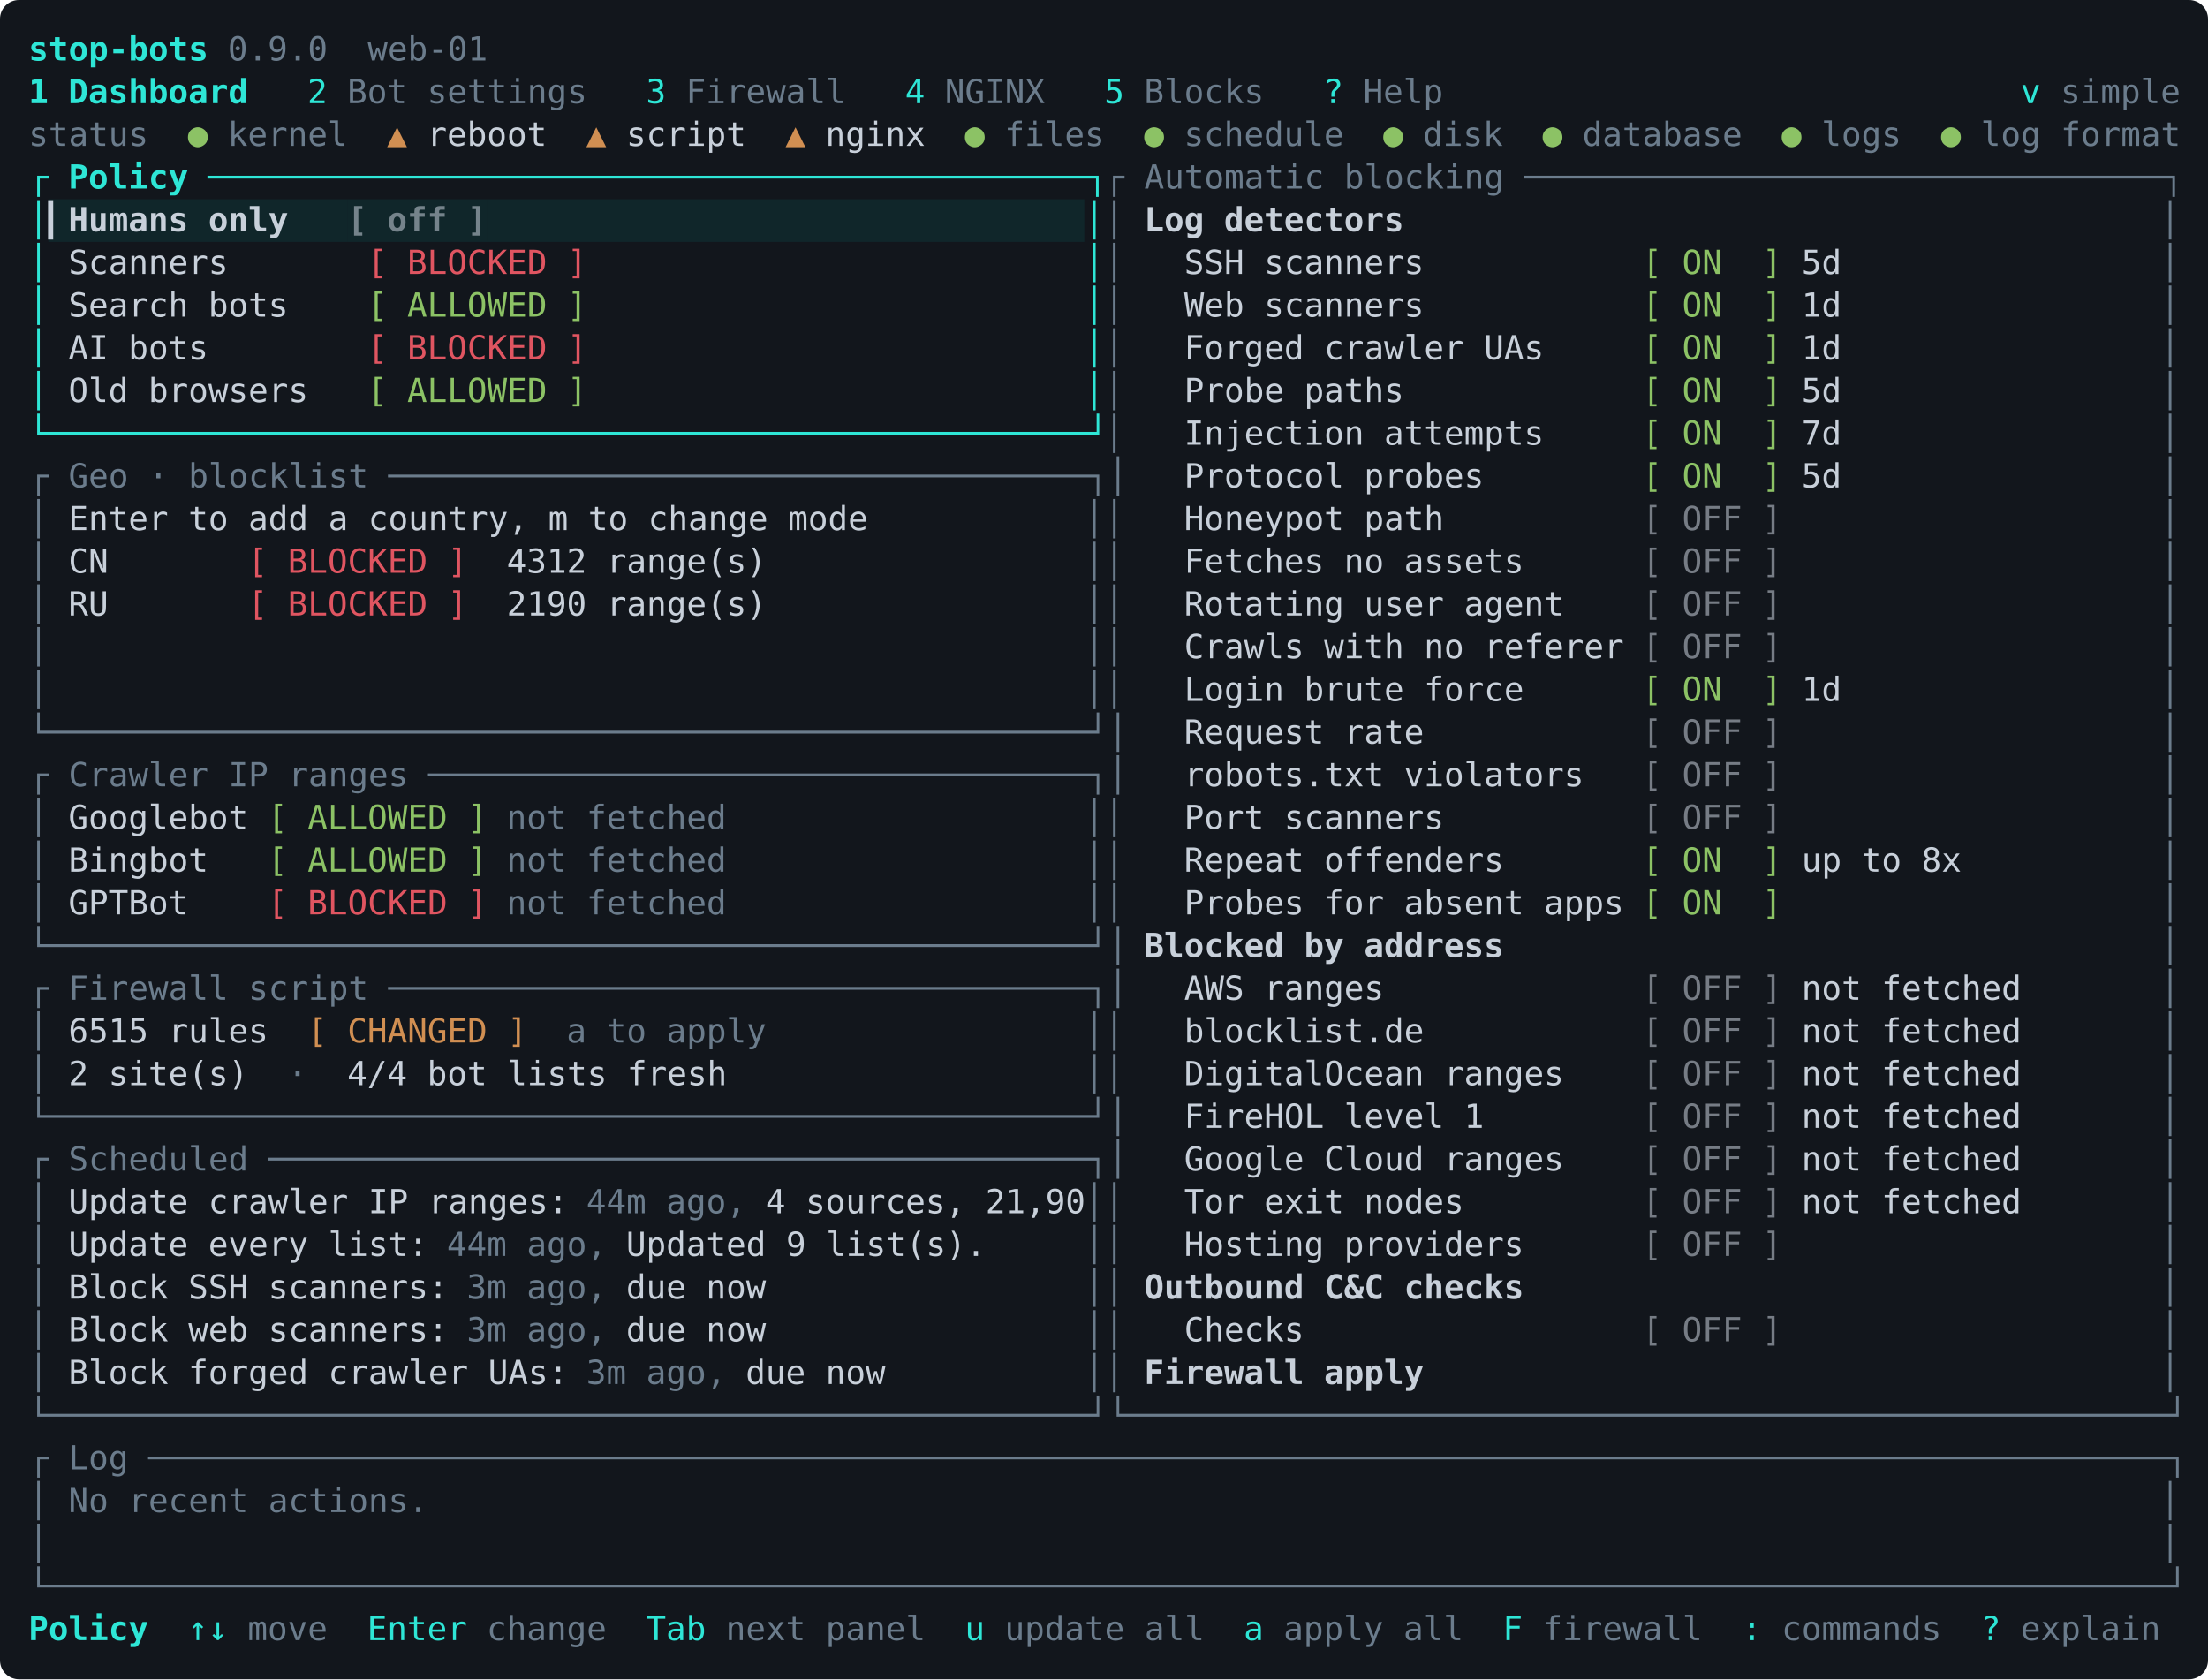
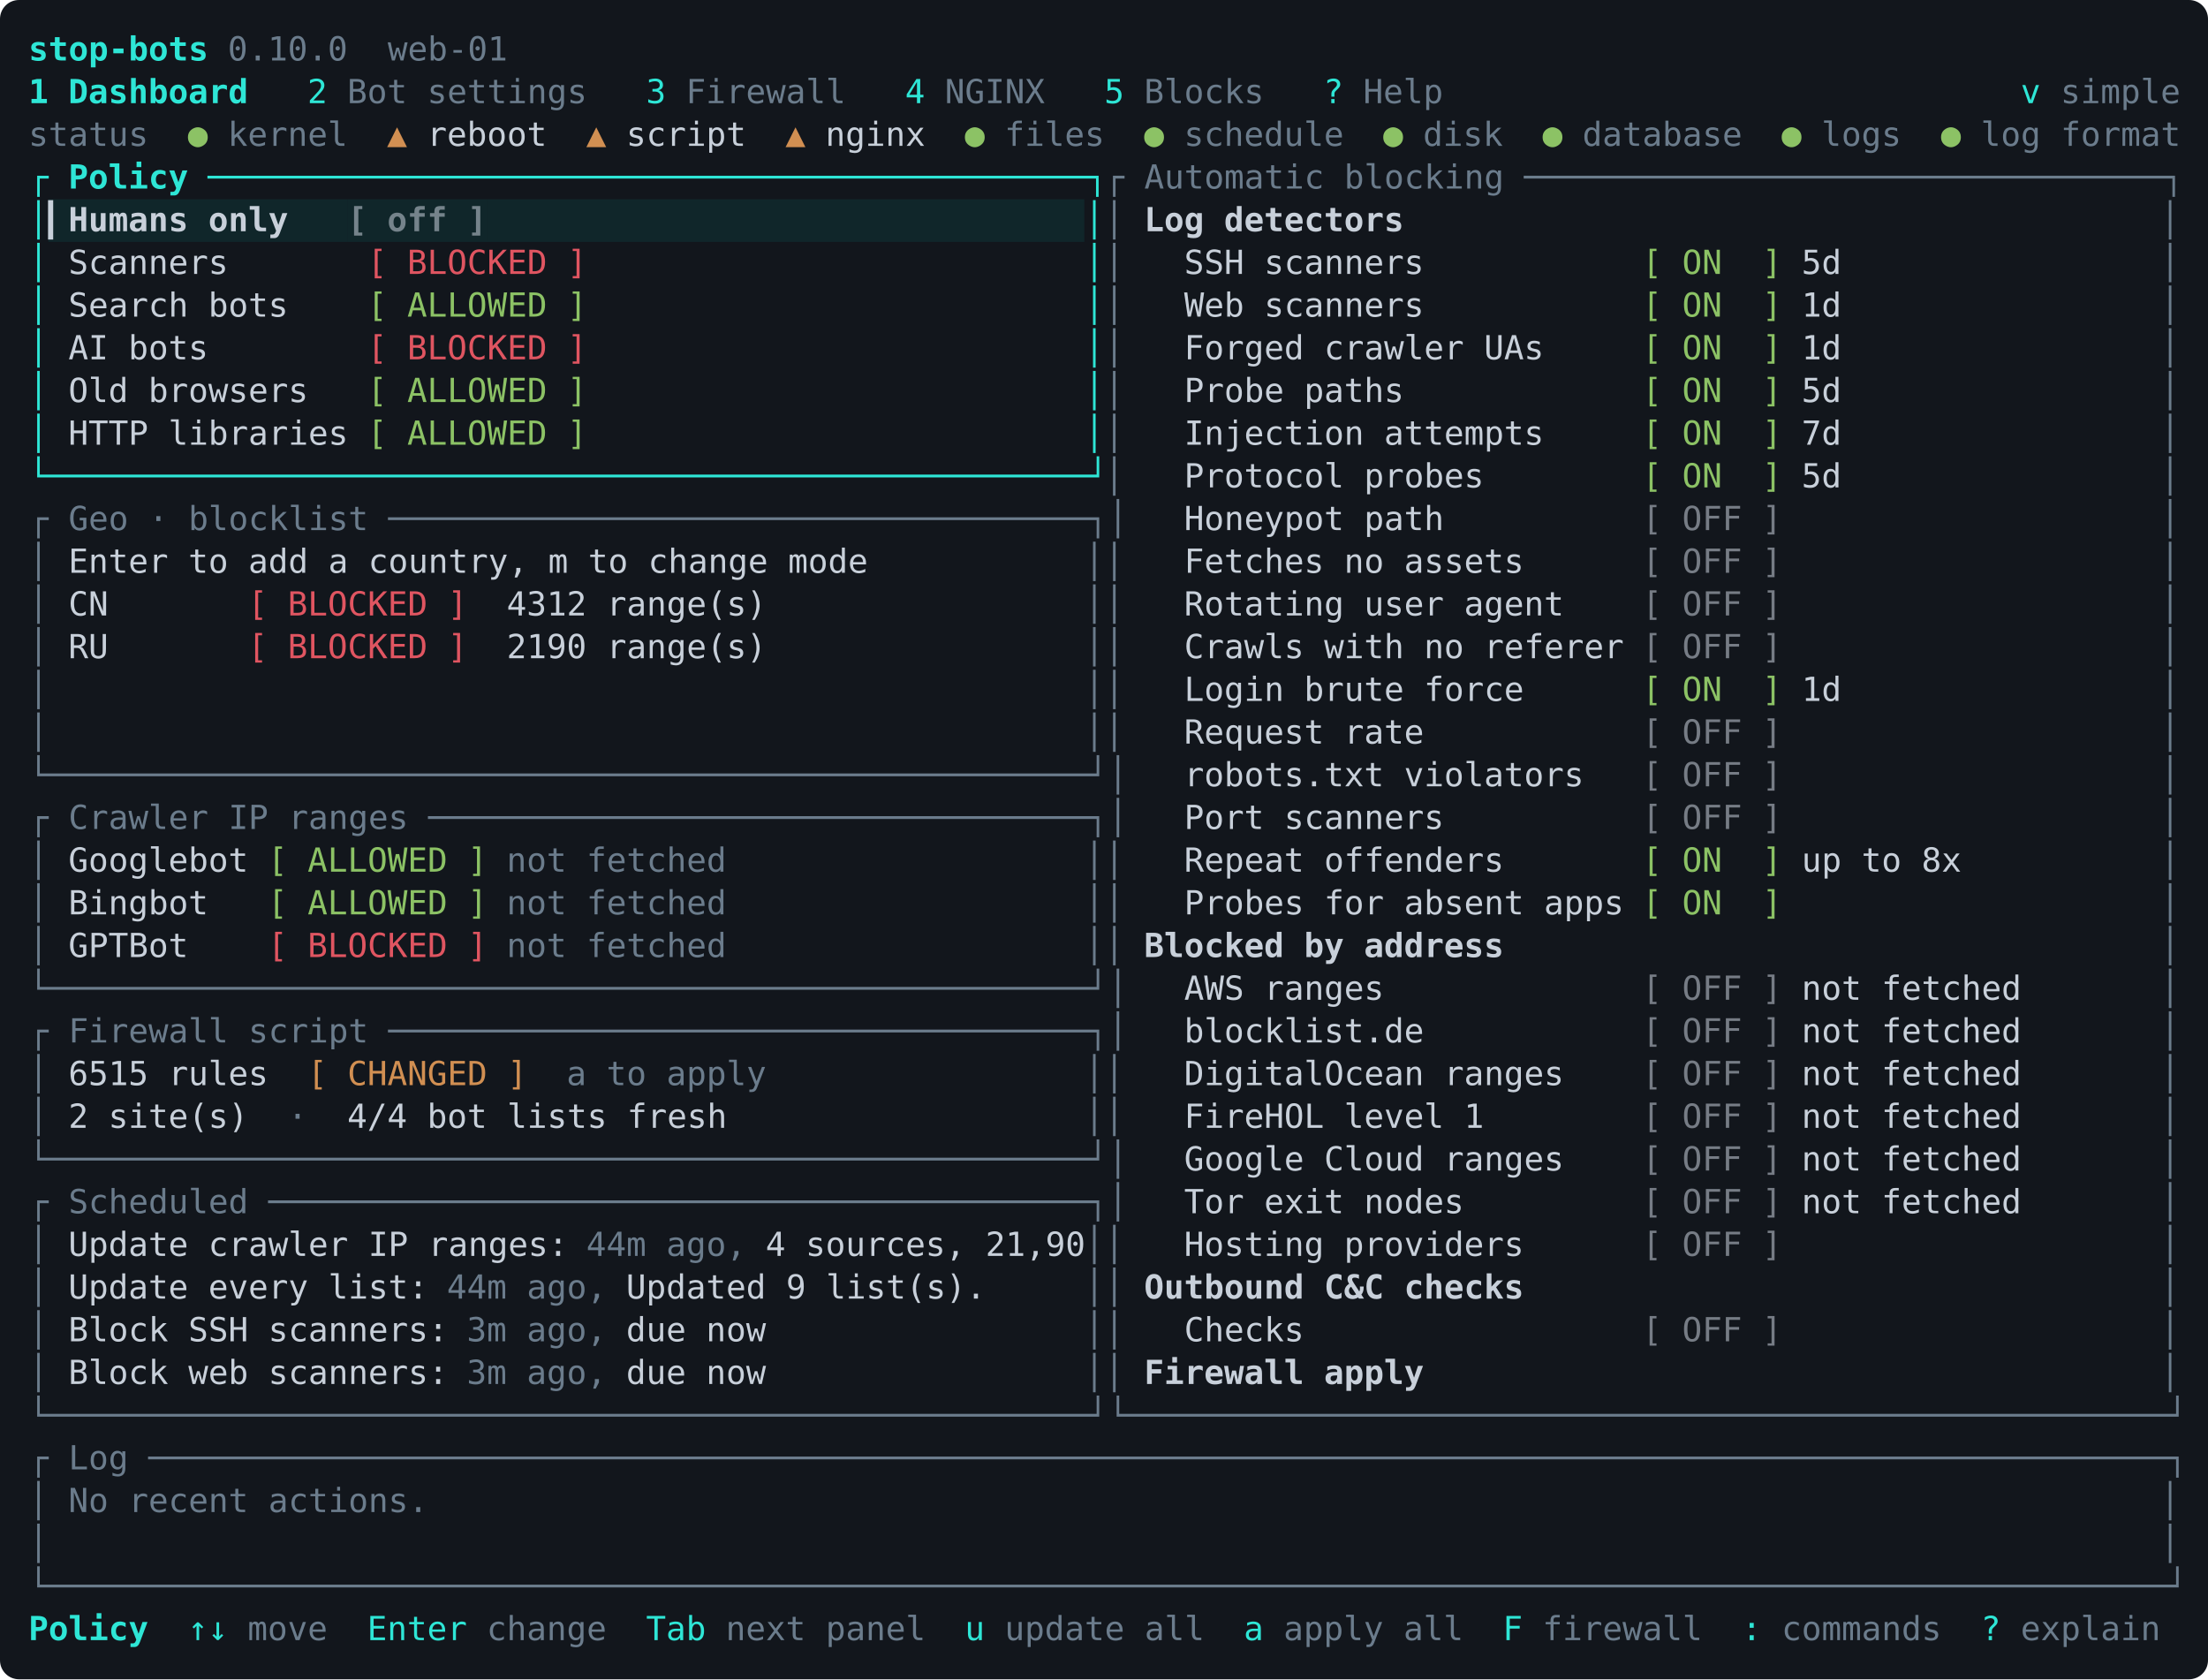
<svg xmlns="http://www.w3.org/2000/svg" viewBox="0 0 931 708" width="931" height="708" font-family="ui-monospace,SFMono-Regular,Menlo,Consolas,'DejaVu Sans Mono',monospace" font-size="14">
  <rect width="100%" height="100%" rx="8" fill="#12161c" />
  <rect x="20.4" y="84.0" width="126.0" height="18.0" fill="#10262a" />
  <rect x="146.4" y="84.0" width="58.8" height="18.0" fill="#10262a" />
  <rect x="205.2" y="84.0" width="252.0" height="18.0" fill="#10262a" />
  <text x="12.0" y="25.5" fill="#2ee6d6" textLength="75.6" lengthAdjust="spacingAndGlyphs" xml:space="preserve" font-weight="bold">stop-bots</text>
-   <text x="87.6" y="25.5" fill="#6b7c8c" textLength="117.6" lengthAdjust="spacingAndGlyphs" xml:space="preserve"> 0.9.0  web-01</text>
+   <text x="87.6" y="25.5" fill="#6b7c8c" textLength="126.0" lengthAdjust="spacingAndGlyphs" xml:space="preserve"> 0.10.0  web-01</text>
  <text x="12.0" y="43.5" fill="#2ee6d6" textLength="8.4" lengthAdjust="spacingAndGlyphs" xml:space="preserve" font-weight="bold">1</text>
  <text x="28.8" y="43.5" fill="#2ee6d6" textLength="75.6" lengthAdjust="spacingAndGlyphs" xml:space="preserve" font-weight="bold">Dashboard</text>
  <text x="129.6" y="43.5" fill="#2ee6d6" textLength="8.4" lengthAdjust="spacingAndGlyphs" xml:space="preserve">2</text>
  <text x="146.4" y="43.5" fill="#6b7c8c" textLength="100.8" lengthAdjust="spacingAndGlyphs" xml:space="preserve">Bot settings</text>
  <text x="272.4" y="43.5" fill="#2ee6d6" textLength="8.4" lengthAdjust="spacingAndGlyphs" xml:space="preserve">3</text>
  <text x="289.2" y="43.5" fill="#6b7c8c" textLength="67.2" lengthAdjust="spacingAndGlyphs" xml:space="preserve">Firewall</text>
  <text x="381.6" y="43.5" fill="#2ee6d6" textLength="8.4" lengthAdjust="spacingAndGlyphs" xml:space="preserve">4</text>
  <text x="398.4" y="43.5" fill="#6b7c8c" textLength="42.0" lengthAdjust="spacingAndGlyphs" xml:space="preserve">NGINX</text>
  <text x="465.6" y="43.5" fill="#2ee6d6" textLength="8.4" lengthAdjust="spacingAndGlyphs" xml:space="preserve">5</text>
  <text x="482.4" y="43.5" fill="#6b7c8c" textLength="50.4" lengthAdjust="spacingAndGlyphs" xml:space="preserve">Blocks</text>
  <text x="558.0" y="43.5" fill="#2ee6d6" textLength="8.4" lengthAdjust="spacingAndGlyphs" xml:space="preserve">?</text>
  <text x="574.8" y="43.5" fill="#6b7c8c" textLength="33.6" lengthAdjust="spacingAndGlyphs" xml:space="preserve">Help</text>
  <text x="852.0" y="43.5" fill="#2ee6d6" textLength="8.4" lengthAdjust="spacingAndGlyphs" xml:space="preserve">v</text>
  <text x="860.4" y="43.5" fill="#6b7c8c" textLength="58.8" lengthAdjust="spacingAndGlyphs" xml:space="preserve"> simple</text>
  <text x="12.0" y="61.5" fill="#6b7c8c" textLength="50.4" lengthAdjust="spacingAndGlyphs" xml:space="preserve">status</text>
  <text x="79.2" y="61.5" fill="#8cc265" textLength="8.4" lengthAdjust="spacingAndGlyphs" xml:space="preserve">●</text>
  <text x="96.0" y="61.5" fill="#6b7c8c" textLength="50.4" lengthAdjust="spacingAndGlyphs" xml:space="preserve">kernel</text>
  <text x="163.2" y="61.5" fill="#d18f52" textLength="8.4" lengthAdjust="spacingAndGlyphs" xml:space="preserve">▲</text>
  <text x="171.6" y="61.5" fill="#c8d0da" textLength="75.6" lengthAdjust="spacingAndGlyphs" xml:space="preserve"> reboot  </text>
  <text x="247.2" y="61.5" fill="#d18f52" textLength="8.4" lengthAdjust="spacingAndGlyphs" xml:space="preserve">▲</text>
  <text x="255.6" y="61.5" fill="#c8d0da" textLength="75.6" lengthAdjust="spacingAndGlyphs" xml:space="preserve"> script  </text>
  <text x="331.2" y="61.5" fill="#d18f52" textLength="8.4" lengthAdjust="spacingAndGlyphs" xml:space="preserve">▲</text>
  <text x="339.6" y="61.5" fill="#c8d0da" textLength="67.2" lengthAdjust="spacingAndGlyphs" xml:space="preserve"> nginx  </text>
  <text x="406.8" y="61.5" fill="#8cc265" textLength="8.4" lengthAdjust="spacingAndGlyphs" xml:space="preserve">●</text>
  <text x="423.6" y="61.5" fill="#6b7c8c" textLength="42.0" lengthAdjust="spacingAndGlyphs" xml:space="preserve">files</text>
  <text x="482.4" y="61.5" fill="#8cc265" textLength="8.4" lengthAdjust="spacingAndGlyphs" xml:space="preserve">●</text>
  <text x="499.2" y="61.5" fill="#6b7c8c" textLength="67.2" lengthAdjust="spacingAndGlyphs" xml:space="preserve">schedule</text>
  <text x="583.2" y="61.5" fill="#8cc265" textLength="8.4" lengthAdjust="spacingAndGlyphs" xml:space="preserve">●</text>
  <text x="600.0" y="61.5" fill="#6b7c8c" textLength="33.6" lengthAdjust="spacingAndGlyphs" xml:space="preserve">disk</text>
  <text x="650.4" y="61.5" fill="#8cc265" textLength="8.4" lengthAdjust="spacingAndGlyphs" xml:space="preserve">●</text>
  <text x="667.2" y="61.5" fill="#6b7c8c" textLength="67.2" lengthAdjust="spacingAndGlyphs" xml:space="preserve">database</text>
  <text x="751.2" y="61.5" fill="#8cc265" textLength="8.4" lengthAdjust="spacingAndGlyphs" xml:space="preserve">●</text>
  <text x="768.0" y="61.5" fill="#6b7c8c" textLength="33.6" lengthAdjust="spacingAndGlyphs" xml:space="preserve">logs</text>
  <text x="818.4" y="61.5" fill="#8cc265" textLength="8.4" lengthAdjust="spacingAndGlyphs" xml:space="preserve">●</text>
  <text x="835.2" y="61.5" fill="#6b7c8c" textLength="84.0" lengthAdjust="spacingAndGlyphs" xml:space="preserve">log format</text>
  <text x="12.0" y="79.5" fill="#2ee6d6" textLength="8.4" lengthAdjust="spacingAndGlyphs" xml:space="preserve">┌</text>
  <text x="20.4" y="79.5" fill="#2ee6d6" textLength="67.2" lengthAdjust="spacingAndGlyphs" xml:space="preserve" font-weight="bold"> Policy </text>
  <text x="87.6" y="79.5" fill="#2ee6d6" textLength="378.0" lengthAdjust="spacingAndGlyphs" xml:space="preserve">────────────────────────────────────────────┐</text>
  <text x="465.6" y="79.5" fill="#6b7c8c" textLength="453.6" lengthAdjust="spacingAndGlyphs" xml:space="preserve">┌ Automatic blocking ────────────────────────────────┐</text>
  <text x="12.0" y="97.5" fill="#2ee6d6" textLength="8.4" lengthAdjust="spacingAndGlyphs" xml:space="preserve">│</text>
  <text x="20.4" y="97.5" fill="#c8d0da" textLength="126.0" lengthAdjust="spacingAndGlyphs" xml:space="preserve" font-weight="bold">▎Humans only   </text>
  <text x="146.4" y="97.5" fill="#c8d0da" textLength="58.8" lengthAdjust="spacingAndGlyphs" xml:space="preserve" font-weight="bold" opacity="0.55">[ off ]</text>
  <text x="457.2" y="97.5" fill="#2ee6d6" textLength="8.4" lengthAdjust="spacingAndGlyphs" xml:space="preserve">│</text>
  <text x="465.6" y="97.5" fill="#6b7c8c" textLength="8.4" lengthAdjust="spacingAndGlyphs" xml:space="preserve">│</text>
  <text x="482.4" y="97.5" fill="#c8d0da" textLength="109.2" lengthAdjust="spacingAndGlyphs" xml:space="preserve" font-weight="bold">Log detectors</text>
  <text x="910.8" y="97.5" fill="#6b7c8c" textLength="8.4" lengthAdjust="spacingAndGlyphs" xml:space="preserve">│</text>
  <text x="12.0" y="115.5" fill="#2ee6d6" textLength="8.4" lengthAdjust="spacingAndGlyphs" xml:space="preserve">│</text>
  <text x="20.4" y="115.5" fill="#c8d0da" textLength="126.0" lengthAdjust="spacingAndGlyphs" xml:space="preserve"> Scanners      </text>
  <text x="146.4" y="115.5" fill="#e05561" textLength="109.2" lengthAdjust="spacingAndGlyphs" xml:space="preserve"> [ BLOCKED ] </text>
  <text x="457.2" y="115.5" fill="#2ee6d6" textLength="8.4" lengthAdjust="spacingAndGlyphs" xml:space="preserve">│</text>
  <text x="465.6" y="115.5" fill="#6b7c8c" textLength="8.4" lengthAdjust="spacingAndGlyphs" xml:space="preserve">│</text>
  <text x="474.0" y="115.5" fill="#c8d0da" textLength="218.4" lengthAdjust="spacingAndGlyphs" xml:space="preserve">   SSH scanners           </text>
  <text x="692.4" y="115.5" fill="#8cc265" textLength="58.8" lengthAdjust="spacingAndGlyphs" xml:space="preserve">[ ON  ]</text>
  <text x="751.2" y="115.5" fill="#c8d0da" textLength="159.6" lengthAdjust="spacingAndGlyphs" xml:space="preserve"> 5d                </text>
  <text x="910.8" y="115.5" fill="#6b7c8c" textLength="8.4" lengthAdjust="spacingAndGlyphs" xml:space="preserve">│</text>
  <text x="12.0" y="133.5" fill="#2ee6d6" textLength="8.4" lengthAdjust="spacingAndGlyphs" xml:space="preserve">│</text>
  <text x="20.4" y="133.5" fill="#c8d0da" textLength="126.0" lengthAdjust="spacingAndGlyphs" xml:space="preserve"> Search bots   </text>
  <text x="146.4" y="133.5" fill="#8cc265" textLength="109.2" lengthAdjust="spacingAndGlyphs" xml:space="preserve"> [ ALLOWED ] </text>
  <text x="457.2" y="133.5" fill="#2ee6d6" textLength="8.4" lengthAdjust="spacingAndGlyphs" xml:space="preserve">│</text>
  <text x="465.6" y="133.5" fill="#6b7c8c" textLength="8.4" lengthAdjust="spacingAndGlyphs" xml:space="preserve">│</text>
  <text x="474.0" y="133.5" fill="#c8d0da" textLength="218.4" lengthAdjust="spacingAndGlyphs" xml:space="preserve">   Web scanners           </text>
  <text x="692.4" y="133.5" fill="#8cc265" textLength="58.8" lengthAdjust="spacingAndGlyphs" xml:space="preserve">[ ON  ]</text>
  <text x="751.2" y="133.5" fill="#c8d0da" textLength="159.6" lengthAdjust="spacingAndGlyphs" xml:space="preserve"> 1d                </text>
  <text x="910.8" y="133.5" fill="#6b7c8c" textLength="8.4" lengthAdjust="spacingAndGlyphs" xml:space="preserve">│</text>
  <text x="12.0" y="151.5" fill="#2ee6d6" textLength="8.4" lengthAdjust="spacingAndGlyphs" xml:space="preserve">│</text>
  <text x="20.4" y="151.5" fill="#c8d0da" textLength="126.0" lengthAdjust="spacingAndGlyphs" xml:space="preserve"> AI bots       </text>
  <text x="146.4" y="151.5" fill="#e05561" textLength="109.2" lengthAdjust="spacingAndGlyphs" xml:space="preserve"> [ BLOCKED ] </text>
  <text x="457.2" y="151.5" fill="#2ee6d6" textLength="8.4" lengthAdjust="spacingAndGlyphs" xml:space="preserve">│</text>
  <text x="465.6" y="151.5" fill="#6b7c8c" textLength="8.4" lengthAdjust="spacingAndGlyphs" xml:space="preserve">│</text>
  <text x="474.0" y="151.5" fill="#c8d0da" textLength="218.4" lengthAdjust="spacingAndGlyphs" xml:space="preserve">   Forged crawler UAs     </text>
  <text x="692.4" y="151.5" fill="#8cc265" textLength="58.8" lengthAdjust="spacingAndGlyphs" xml:space="preserve">[ ON  ]</text>
  <text x="751.2" y="151.5" fill="#c8d0da" textLength="159.6" lengthAdjust="spacingAndGlyphs" xml:space="preserve"> 1d                </text>
  <text x="910.8" y="151.5" fill="#6b7c8c" textLength="8.4" lengthAdjust="spacingAndGlyphs" xml:space="preserve">│</text>
  <text x="12.0" y="169.5" fill="#2ee6d6" textLength="8.4" lengthAdjust="spacingAndGlyphs" xml:space="preserve">│</text>
  <text x="20.4" y="169.5" fill="#c8d0da" textLength="126.0" lengthAdjust="spacingAndGlyphs" xml:space="preserve"> Old browsers  </text>
  <text x="146.4" y="169.5" fill="#8cc265" textLength="109.2" lengthAdjust="spacingAndGlyphs" xml:space="preserve"> [ ALLOWED ] </text>
  <text x="457.2" y="169.5" fill="#2ee6d6" textLength="8.4" lengthAdjust="spacingAndGlyphs" xml:space="preserve">│</text>
  <text x="465.6" y="169.5" fill="#6b7c8c" textLength="8.4" lengthAdjust="spacingAndGlyphs" xml:space="preserve">│</text>
  <text x="474.0" y="169.5" fill="#c8d0da" textLength="218.4" lengthAdjust="spacingAndGlyphs" xml:space="preserve">   Probe paths            </text>
  <text x="692.4" y="169.5" fill="#8cc265" textLength="58.8" lengthAdjust="spacingAndGlyphs" xml:space="preserve">[ ON  ]</text>
  <text x="751.2" y="169.5" fill="#c8d0da" textLength="159.6" lengthAdjust="spacingAndGlyphs" xml:space="preserve"> 5d                </text>
  <text x="910.8" y="169.5" fill="#6b7c8c" textLength="8.4" lengthAdjust="spacingAndGlyphs" xml:space="preserve">│</text>
-   <text x="12.0" y="187.5" fill="#2ee6d6" textLength="453.6" lengthAdjust="spacingAndGlyphs" xml:space="preserve">└────────────────────────────────────────────────────┘</text>
+   <text x="12.0" y="187.5" fill="#2ee6d6" textLength="8.4" lengthAdjust="spacingAndGlyphs" xml:space="preserve">│</text>
+   <text x="20.4" y="187.5" fill="#c8d0da" textLength="126.0" lengthAdjust="spacingAndGlyphs" xml:space="preserve"> HTTP libraries</text>
+   <text x="146.4" y="187.5" fill="#8cc265" textLength="109.2" lengthAdjust="spacingAndGlyphs" xml:space="preserve"> [ ALLOWED ] </text>
+   <text x="457.2" y="187.5" fill="#2ee6d6" textLength="8.4" lengthAdjust="spacingAndGlyphs" xml:space="preserve">│</text>
  <text x="465.6" y="187.5" fill="#6b7c8c" textLength="8.4" lengthAdjust="spacingAndGlyphs" xml:space="preserve">│</text>
  <text x="474.0" y="187.5" fill="#c8d0da" textLength="218.4" lengthAdjust="spacingAndGlyphs" xml:space="preserve">   Injection attempts     </text>
  <text x="692.4" y="187.5" fill="#8cc265" textLength="58.8" lengthAdjust="spacingAndGlyphs" xml:space="preserve">[ ON  ]</text>
  <text x="751.2" y="187.5" fill="#c8d0da" textLength="159.6" lengthAdjust="spacingAndGlyphs" xml:space="preserve"> 7d                </text>
  <text x="910.8" y="187.5" fill="#6b7c8c" textLength="8.4" lengthAdjust="spacingAndGlyphs" xml:space="preserve">│</text>
-   <text x="12.0" y="205.5" fill="#6b7c8c" textLength="462.0" lengthAdjust="spacingAndGlyphs" xml:space="preserve">┌ Geo · blocklist ───────────────────────────────────┐│</text>
+   <text x="12.0" y="205.5" fill="#2ee6d6" textLength="453.6" lengthAdjust="spacingAndGlyphs" xml:space="preserve">└────────────────────────────────────────────────────┘</text>
+   <text x="465.6" y="205.5" fill="#6b7c8c" textLength="8.4" lengthAdjust="spacingAndGlyphs" xml:space="preserve">│</text>
  <text x="474.0" y="205.5" fill="#c8d0da" textLength="218.4" lengthAdjust="spacingAndGlyphs" xml:space="preserve">   Protocol probes        </text>
  <text x="692.4" y="205.5" fill="#8cc265" textLength="58.8" lengthAdjust="spacingAndGlyphs" xml:space="preserve">[ ON  ]</text>
  <text x="751.2" y="205.5" fill="#c8d0da" textLength="159.6" lengthAdjust="spacingAndGlyphs" xml:space="preserve"> 5d                </text>
  <text x="910.8" y="205.5" fill="#6b7c8c" textLength="8.4" lengthAdjust="spacingAndGlyphs" xml:space="preserve">│</text>
-   <text x="12.0" y="223.5" fill="#6b7c8c" textLength="8.4" lengthAdjust="spacingAndGlyphs" xml:space="preserve">│</text>
-   <text x="20.4" y="223.5" fill="#c8d0da" textLength="436.8" lengthAdjust="spacingAndGlyphs" xml:space="preserve"> Enter to add a country, m to change mode           </text>
-   <text x="457.2" y="223.5" fill="#6b7c8c" textLength="16.8" lengthAdjust="spacingAndGlyphs" xml:space="preserve">││</text>
+   <text x="12.0" y="223.5" fill="#6b7c8c" textLength="462.0" lengthAdjust="spacingAndGlyphs" xml:space="preserve">┌ Geo · blocklist ───────────────────────────────────┐│</text>
  <text x="474.0" y="223.5" fill="#c8d0da" textLength="218.4" lengthAdjust="spacingAndGlyphs" xml:space="preserve">   Honeypot path          </text>
  <text x="692.4" y="223.5" fill="#c8d0da" textLength="58.8" lengthAdjust="spacingAndGlyphs" xml:space="preserve" opacity="0.55">[ OFF ]</text>
  <text x="910.8" y="223.5" fill="#6b7c8c" textLength="8.4" lengthAdjust="spacingAndGlyphs" xml:space="preserve">│</text>
  <text x="12.0" y="241.5" fill="#6b7c8c" textLength="8.4" lengthAdjust="spacingAndGlyphs" xml:space="preserve">│</text>
-   <text x="20.4" y="241.5" fill="#c8d0da" textLength="75.6" lengthAdjust="spacingAndGlyphs" xml:space="preserve"> CN      </text>
-   <text x="96.0" y="241.5" fill="#e05561" textLength="109.2" lengthAdjust="spacingAndGlyphs" xml:space="preserve"> [ BLOCKED ] </text>
-   <text x="205.2" y="241.5" fill="#c8d0da" textLength="252.0" lengthAdjust="spacingAndGlyphs" xml:space="preserve"> 4312 range(s)                </text>
+   <text x="20.4" y="241.5" fill="#c8d0da" textLength="436.8" lengthAdjust="spacingAndGlyphs" xml:space="preserve"> Enter to add a country, m to change mode           </text>
  <text x="457.2" y="241.5" fill="#6b7c8c" textLength="16.8" lengthAdjust="spacingAndGlyphs" xml:space="preserve">││</text>
  <text x="474.0" y="241.5" fill="#c8d0da" textLength="218.4" lengthAdjust="spacingAndGlyphs" xml:space="preserve">   Fetches no assets      </text>
  <text x="692.4" y="241.5" fill="#c8d0da" textLength="58.8" lengthAdjust="spacingAndGlyphs" xml:space="preserve" opacity="0.55">[ OFF ]</text>
  <text x="910.8" y="241.5" fill="#6b7c8c" textLength="8.4" lengthAdjust="spacingAndGlyphs" xml:space="preserve">│</text>
  <text x="12.0" y="259.5" fill="#6b7c8c" textLength="8.4" lengthAdjust="spacingAndGlyphs" xml:space="preserve">│</text>
-   <text x="20.4" y="259.5" fill="#c8d0da" textLength="75.6" lengthAdjust="spacingAndGlyphs" xml:space="preserve"> RU      </text>
+   <text x="20.4" y="259.5" fill="#c8d0da" textLength="75.6" lengthAdjust="spacingAndGlyphs" xml:space="preserve"> CN      </text>
  <text x="96.0" y="259.5" fill="#e05561" textLength="109.2" lengthAdjust="spacingAndGlyphs" xml:space="preserve"> [ BLOCKED ] </text>
-   <text x="205.2" y="259.5" fill="#c8d0da" textLength="252.0" lengthAdjust="spacingAndGlyphs" xml:space="preserve"> 2190 range(s)                </text>
+   <text x="205.2" y="259.5" fill="#c8d0da" textLength="252.0" lengthAdjust="spacingAndGlyphs" xml:space="preserve"> 4312 range(s)                </text>
  <text x="457.2" y="259.5" fill="#6b7c8c" textLength="16.8" lengthAdjust="spacingAndGlyphs" xml:space="preserve">││</text>
  <text x="474.0" y="259.5" fill="#c8d0da" textLength="218.4" lengthAdjust="spacingAndGlyphs" xml:space="preserve">   Rotating user agent    </text>
  <text x="692.4" y="259.5" fill="#c8d0da" textLength="58.8" lengthAdjust="spacingAndGlyphs" xml:space="preserve" opacity="0.55">[ OFF ]</text>
  <text x="910.8" y="259.5" fill="#6b7c8c" textLength="8.4" lengthAdjust="spacingAndGlyphs" xml:space="preserve">│</text>
  <text x="12.0" y="277.5" fill="#6b7c8c" textLength="8.4" lengthAdjust="spacingAndGlyphs" xml:space="preserve">│</text>
+   <text x="20.4" y="277.5" fill="#c8d0da" textLength="75.6" lengthAdjust="spacingAndGlyphs" xml:space="preserve"> RU      </text>
+   <text x="96.0" y="277.5" fill="#e05561" textLength="109.2" lengthAdjust="spacingAndGlyphs" xml:space="preserve"> [ BLOCKED ] </text>
+   <text x="205.2" y="277.5" fill="#c8d0da" textLength="252.0" lengthAdjust="spacingAndGlyphs" xml:space="preserve"> 2190 range(s)                </text>
  <text x="457.2" y="277.5" fill="#6b7c8c" textLength="16.8" lengthAdjust="spacingAndGlyphs" xml:space="preserve">││</text>
  <text x="474.0" y="277.5" fill="#c8d0da" textLength="218.4" lengthAdjust="spacingAndGlyphs" xml:space="preserve">   Crawls with no referer </text>
  <text x="692.4" y="277.5" fill="#c8d0da" textLength="58.8" lengthAdjust="spacingAndGlyphs" xml:space="preserve" opacity="0.55">[ OFF ]</text>
  <text x="910.8" y="277.5" fill="#6b7c8c" textLength="8.4" lengthAdjust="spacingAndGlyphs" xml:space="preserve">│</text>
  <text x="12.0" y="295.5" fill="#6b7c8c" textLength="8.4" lengthAdjust="spacingAndGlyphs" xml:space="preserve">│</text>
  <text x="457.2" y="295.5" fill="#6b7c8c" textLength="16.8" lengthAdjust="spacingAndGlyphs" xml:space="preserve">││</text>
  <text x="474.0" y="295.5" fill="#c8d0da" textLength="218.4" lengthAdjust="spacingAndGlyphs" xml:space="preserve">   Login brute force      </text>
  <text x="692.4" y="295.5" fill="#8cc265" textLength="58.8" lengthAdjust="spacingAndGlyphs" xml:space="preserve">[ ON  ]</text>
  <text x="751.2" y="295.5" fill="#c8d0da" textLength="159.6" lengthAdjust="spacingAndGlyphs" xml:space="preserve"> 1d                </text>
  <text x="910.8" y="295.5" fill="#6b7c8c" textLength="8.4" lengthAdjust="spacingAndGlyphs" xml:space="preserve">│</text>
-   <text x="12.0" y="313.5" fill="#6b7c8c" textLength="462.0" lengthAdjust="spacingAndGlyphs" xml:space="preserve">└────────────────────────────────────────────────────┘│</text>
+   <text x="12.0" y="313.5" fill="#6b7c8c" textLength="8.4" lengthAdjust="spacingAndGlyphs" xml:space="preserve">│</text>
+   <text x="457.2" y="313.5" fill="#6b7c8c" textLength="16.8" lengthAdjust="spacingAndGlyphs" xml:space="preserve">││</text>
  <text x="474.0" y="313.5" fill="#c8d0da" textLength="218.4" lengthAdjust="spacingAndGlyphs" xml:space="preserve">   Request rate           </text>
  <text x="692.4" y="313.5" fill="#c8d0da" textLength="58.8" lengthAdjust="spacingAndGlyphs" xml:space="preserve" opacity="0.55">[ OFF ]</text>
  <text x="910.8" y="313.5" fill="#6b7c8c" textLength="8.4" lengthAdjust="spacingAndGlyphs" xml:space="preserve">│</text>
-   <text x="12.0" y="331.5" fill="#6b7c8c" textLength="462.0" lengthAdjust="spacingAndGlyphs" xml:space="preserve">┌ Crawler IP ranges ─────────────────────────────────┐│</text>
+   <text x="12.0" y="331.5" fill="#6b7c8c" textLength="462.0" lengthAdjust="spacingAndGlyphs" xml:space="preserve">└────────────────────────────────────────────────────┘│</text>
  <text x="474.0" y="331.5" fill="#c8d0da" textLength="218.4" lengthAdjust="spacingAndGlyphs" xml:space="preserve">   robots.txt violators   </text>
  <text x="692.4" y="331.5" fill="#c8d0da" textLength="58.8" lengthAdjust="spacingAndGlyphs" xml:space="preserve" opacity="0.55">[ OFF ]</text>
  <text x="910.8" y="331.5" fill="#6b7c8c" textLength="8.4" lengthAdjust="spacingAndGlyphs" xml:space="preserve">│</text>
-   <text x="12.0" y="349.5" fill="#6b7c8c" textLength="8.4" lengthAdjust="spacingAndGlyphs" xml:space="preserve">│</text>
-   <text x="20.4" y="349.5" fill="#c8d0da" textLength="84.0" lengthAdjust="spacingAndGlyphs" xml:space="preserve"> Googlebot</text>
-   <text x="104.4" y="349.5" fill="#8cc265" textLength="109.2" lengthAdjust="spacingAndGlyphs" xml:space="preserve"> [ ALLOWED ] </text>
-   <text x="213.6" y="349.5" fill="#6b7c8c" textLength="92.4" lengthAdjust="spacingAndGlyphs" xml:space="preserve">not fetched</text>
-   <text x="457.2" y="349.5" fill="#6b7c8c" textLength="16.8" lengthAdjust="spacingAndGlyphs" xml:space="preserve">││</text>
+   <text x="12.0" y="349.5" fill="#6b7c8c" textLength="462.0" lengthAdjust="spacingAndGlyphs" xml:space="preserve">┌ Crawler IP ranges ─────────────────────────────────┐│</text>
  <text x="474.0" y="349.5" fill="#c8d0da" textLength="218.4" lengthAdjust="spacingAndGlyphs" xml:space="preserve">   Port scanners          </text>
  <text x="692.4" y="349.5" fill="#c8d0da" textLength="58.8" lengthAdjust="spacingAndGlyphs" xml:space="preserve" opacity="0.55">[ OFF ]</text>
  <text x="910.8" y="349.5" fill="#6b7c8c" textLength="8.4" lengthAdjust="spacingAndGlyphs" xml:space="preserve">│</text>
  <text x="12.0" y="367.5" fill="#6b7c8c" textLength="8.4" lengthAdjust="spacingAndGlyphs" xml:space="preserve">│</text>
-   <text x="20.4" y="367.5" fill="#c8d0da" textLength="84.0" lengthAdjust="spacingAndGlyphs" xml:space="preserve"> Bingbot  </text>
+   <text x="20.4" y="367.5" fill="#c8d0da" textLength="84.0" lengthAdjust="spacingAndGlyphs" xml:space="preserve"> Googlebot</text>
  <text x="104.4" y="367.5" fill="#8cc265" textLength="109.2" lengthAdjust="spacingAndGlyphs" xml:space="preserve"> [ ALLOWED ] </text>
  <text x="213.6" y="367.5" fill="#6b7c8c" textLength="92.4" lengthAdjust="spacingAndGlyphs" xml:space="preserve">not fetched</text>
  <text x="457.2" y="367.5" fill="#6b7c8c" textLength="16.8" lengthAdjust="spacingAndGlyphs" xml:space="preserve">││</text>
  <text x="474.0" y="367.5" fill="#c8d0da" textLength="218.4" lengthAdjust="spacingAndGlyphs" xml:space="preserve">   Repeat offenders       </text>
  <text x="692.4" y="367.5" fill="#8cc265" textLength="58.8" lengthAdjust="spacingAndGlyphs" xml:space="preserve">[ ON  ]</text>
  <text x="751.2" y="367.5" fill="#c8d0da" textLength="159.6" lengthAdjust="spacingAndGlyphs" xml:space="preserve"> up to 8x          </text>
  <text x="910.8" y="367.5" fill="#6b7c8c" textLength="8.4" lengthAdjust="spacingAndGlyphs" xml:space="preserve">│</text>
  <text x="12.0" y="385.5" fill="#6b7c8c" textLength="8.4" lengthAdjust="spacingAndGlyphs" xml:space="preserve">│</text>
-   <text x="20.4" y="385.5" fill="#c8d0da" textLength="84.0" lengthAdjust="spacingAndGlyphs" xml:space="preserve"> GPTBot   </text>
-   <text x="104.4" y="385.5" fill="#e05561" textLength="109.2" lengthAdjust="spacingAndGlyphs" xml:space="preserve"> [ BLOCKED ] </text>
+   <text x="20.4" y="385.5" fill="#c8d0da" textLength="84.0" lengthAdjust="spacingAndGlyphs" xml:space="preserve"> Bingbot  </text>
+   <text x="104.4" y="385.5" fill="#8cc265" textLength="109.2" lengthAdjust="spacingAndGlyphs" xml:space="preserve"> [ ALLOWED ] </text>
  <text x="213.6" y="385.5" fill="#6b7c8c" textLength="92.4" lengthAdjust="spacingAndGlyphs" xml:space="preserve">not fetched</text>
  <text x="457.2" y="385.5" fill="#6b7c8c" textLength="16.8" lengthAdjust="spacingAndGlyphs" xml:space="preserve">││</text>
  <text x="474.0" y="385.5" fill="#c8d0da" textLength="218.4" lengthAdjust="spacingAndGlyphs" xml:space="preserve">   Probes for absent apps </text>
  <text x="692.4" y="385.5" fill="#8cc265" textLength="58.8" lengthAdjust="spacingAndGlyphs" xml:space="preserve">[ ON  ]</text>
  <text x="910.8" y="385.5" fill="#6b7c8c" textLength="8.4" lengthAdjust="spacingAndGlyphs" xml:space="preserve">│</text>
-   <text x="12.0" y="403.5" fill="#6b7c8c" textLength="462.0" lengthAdjust="spacingAndGlyphs" xml:space="preserve">└────────────────────────────────────────────────────┘│</text>
+   <text x="12.0" y="403.5" fill="#6b7c8c" textLength="8.4" lengthAdjust="spacingAndGlyphs" xml:space="preserve">│</text>
+   <text x="20.4" y="403.5" fill="#c8d0da" textLength="84.0" lengthAdjust="spacingAndGlyphs" xml:space="preserve"> GPTBot   </text>
+   <text x="104.4" y="403.5" fill="#e05561" textLength="109.2" lengthAdjust="spacingAndGlyphs" xml:space="preserve"> [ BLOCKED ] </text>
+   <text x="213.6" y="403.5" fill="#6b7c8c" textLength="92.4" lengthAdjust="spacingAndGlyphs" xml:space="preserve">not fetched</text>
+   <text x="457.2" y="403.5" fill="#6b7c8c" textLength="16.8" lengthAdjust="spacingAndGlyphs" xml:space="preserve">││</text>
  <text x="482.4" y="403.5" fill="#c8d0da" textLength="151.2" lengthAdjust="spacingAndGlyphs" xml:space="preserve" font-weight="bold">Blocked by address</text>
  <text x="910.8" y="403.5" fill="#6b7c8c" textLength="8.4" lengthAdjust="spacingAndGlyphs" xml:space="preserve">│</text>
-   <text x="12.0" y="421.5" fill="#6b7c8c" textLength="462.0" lengthAdjust="spacingAndGlyphs" xml:space="preserve">┌ Firewall script ───────────────────────────────────┐│</text>
+   <text x="12.0" y="421.5" fill="#6b7c8c" textLength="462.0" lengthAdjust="spacingAndGlyphs" xml:space="preserve">└────────────────────────────────────────────────────┘│</text>
  <text x="474.0" y="421.5" fill="#c8d0da" textLength="218.4" lengthAdjust="spacingAndGlyphs" xml:space="preserve">   AWS ranges             </text>
  <text x="692.4" y="421.5" fill="#c8d0da" textLength="58.8" lengthAdjust="spacingAndGlyphs" xml:space="preserve" opacity="0.55">[ OFF ]</text>
  <text x="751.2" y="421.5" fill="#c8d0da" textLength="159.6" lengthAdjust="spacingAndGlyphs" xml:space="preserve"> not fetched       </text>
  <text x="910.8" y="421.5" fill="#6b7c8c" textLength="8.4" lengthAdjust="spacingAndGlyphs" xml:space="preserve">│</text>
-   <text x="12.0" y="439.5" fill="#6b7c8c" textLength="8.4" lengthAdjust="spacingAndGlyphs" xml:space="preserve">│</text>
-   <text x="20.4" y="439.5" fill="#c8d0da" textLength="109.2" lengthAdjust="spacingAndGlyphs" xml:space="preserve"> 6515 rules  </text>
-   <text x="129.6" y="439.5" fill="#d18f52" textLength="92.4" lengthAdjust="spacingAndGlyphs" xml:space="preserve">[ CHANGED ]</text>
-   <text x="222.0" y="439.5" fill="#6b7c8c" textLength="100.8" lengthAdjust="spacingAndGlyphs" xml:space="preserve">  a to apply</text>
-   <text x="457.2" y="439.5" fill="#6b7c8c" textLength="16.8" lengthAdjust="spacingAndGlyphs" xml:space="preserve">││</text>
+   <text x="12.0" y="439.5" fill="#6b7c8c" textLength="462.0" lengthAdjust="spacingAndGlyphs" xml:space="preserve">┌ Firewall script ───────────────────────────────────┐│</text>
  <text x="474.0" y="439.5" fill="#c8d0da" textLength="218.4" lengthAdjust="spacingAndGlyphs" xml:space="preserve">   blocklist.de           </text>
  <text x="692.4" y="439.5" fill="#c8d0da" textLength="58.8" lengthAdjust="spacingAndGlyphs" xml:space="preserve" opacity="0.55">[ OFF ]</text>
  <text x="751.2" y="439.5" fill="#c8d0da" textLength="159.6" lengthAdjust="spacingAndGlyphs" xml:space="preserve"> not fetched       </text>
  <text x="910.8" y="439.5" fill="#6b7c8c" textLength="8.4" lengthAdjust="spacingAndGlyphs" xml:space="preserve">│</text>
  <text x="12.0" y="457.5" fill="#6b7c8c" textLength="8.4" lengthAdjust="spacingAndGlyphs" xml:space="preserve">│</text>
-   <text x="20.4" y="457.5" fill="#c8d0da" textLength="84.0" lengthAdjust="spacingAndGlyphs" xml:space="preserve"> 2 site(s)</text>
-   <text x="104.4" y="457.5" fill="#6b7c8c" textLength="42.0" lengthAdjust="spacingAndGlyphs" xml:space="preserve">  ·  </text>
-   <text x="146.4" y="457.5" fill="#c8d0da" textLength="310.8" lengthAdjust="spacingAndGlyphs" xml:space="preserve">4/4 bot lists fresh                  </text>
+   <text x="20.4" y="457.5" fill="#c8d0da" textLength="109.2" lengthAdjust="spacingAndGlyphs" xml:space="preserve"> 6515 rules  </text>
+   <text x="129.6" y="457.5" fill="#d18f52" textLength="92.4" lengthAdjust="spacingAndGlyphs" xml:space="preserve">[ CHANGED ]</text>
+   <text x="222.0" y="457.5" fill="#6b7c8c" textLength="100.8" lengthAdjust="spacingAndGlyphs" xml:space="preserve">  a to apply</text>
  <text x="457.2" y="457.5" fill="#6b7c8c" textLength="16.8" lengthAdjust="spacingAndGlyphs" xml:space="preserve">││</text>
  <text x="474.0" y="457.5" fill="#c8d0da" textLength="218.4" lengthAdjust="spacingAndGlyphs" xml:space="preserve">   DigitalOcean ranges    </text>
  <text x="692.4" y="457.5" fill="#c8d0da" textLength="58.8" lengthAdjust="spacingAndGlyphs" xml:space="preserve" opacity="0.55">[ OFF ]</text>
  <text x="751.2" y="457.5" fill="#c8d0da" textLength="159.6" lengthAdjust="spacingAndGlyphs" xml:space="preserve"> not fetched       </text>
  <text x="910.8" y="457.5" fill="#6b7c8c" textLength="8.4" lengthAdjust="spacingAndGlyphs" xml:space="preserve">│</text>
-   <text x="12.0" y="475.5" fill="#6b7c8c" textLength="462.0" lengthAdjust="spacingAndGlyphs" xml:space="preserve">└────────────────────────────────────────────────────┘│</text>
+   <text x="12.0" y="475.5" fill="#6b7c8c" textLength="8.4" lengthAdjust="spacingAndGlyphs" xml:space="preserve">│</text>
+   <text x="20.4" y="475.5" fill="#c8d0da" textLength="84.0" lengthAdjust="spacingAndGlyphs" xml:space="preserve"> 2 site(s)</text>
+   <text x="104.4" y="475.5" fill="#6b7c8c" textLength="42.0" lengthAdjust="spacingAndGlyphs" xml:space="preserve">  ·  </text>
+   <text x="146.4" y="475.5" fill="#c8d0da" textLength="310.8" lengthAdjust="spacingAndGlyphs" xml:space="preserve">4/4 bot lists fresh                  </text>
+   <text x="457.2" y="475.5" fill="#6b7c8c" textLength="16.8" lengthAdjust="spacingAndGlyphs" xml:space="preserve">││</text>
  <text x="474.0" y="475.5" fill="#c8d0da" textLength="218.4" lengthAdjust="spacingAndGlyphs" xml:space="preserve">   FireHOL level 1        </text>
  <text x="692.4" y="475.5" fill="#c8d0da" textLength="58.8" lengthAdjust="spacingAndGlyphs" xml:space="preserve" opacity="0.55">[ OFF ]</text>
  <text x="751.2" y="475.5" fill="#c8d0da" textLength="159.6" lengthAdjust="spacingAndGlyphs" xml:space="preserve"> not fetched       </text>
  <text x="910.8" y="475.5" fill="#6b7c8c" textLength="8.4" lengthAdjust="spacingAndGlyphs" xml:space="preserve">│</text>
-   <text x="12.0" y="493.5" fill="#6b7c8c" textLength="462.0" lengthAdjust="spacingAndGlyphs" xml:space="preserve">┌ Scheduled ─────────────────────────────────────────┐│</text>
+   <text x="12.0" y="493.5" fill="#6b7c8c" textLength="462.0" lengthAdjust="spacingAndGlyphs" xml:space="preserve">└────────────────────────────────────────────────────┘│</text>
  <text x="474.0" y="493.5" fill="#c8d0da" textLength="218.4" lengthAdjust="spacingAndGlyphs" xml:space="preserve">   Google Cloud ranges    </text>
  <text x="692.4" y="493.5" fill="#c8d0da" textLength="58.8" lengthAdjust="spacingAndGlyphs" xml:space="preserve" opacity="0.55">[ OFF ]</text>
  <text x="751.2" y="493.5" fill="#c8d0da" textLength="159.6" lengthAdjust="spacingAndGlyphs" xml:space="preserve"> not fetched       </text>
  <text x="910.8" y="493.5" fill="#6b7c8c" textLength="8.4" lengthAdjust="spacingAndGlyphs" xml:space="preserve">│</text>
-   <text x="12.0" y="511.5" fill="#6b7c8c" textLength="8.4" lengthAdjust="spacingAndGlyphs" xml:space="preserve">│</text>
-   <text x="20.4" y="511.5" fill="#c8d0da" textLength="226.8" lengthAdjust="spacingAndGlyphs" xml:space="preserve"> Update crawler IP ranges: </text>
-   <text x="247.2" y="511.5" fill="#6b7c8c" textLength="75.6" lengthAdjust="spacingAndGlyphs" xml:space="preserve">44m ago, </text>
-   <text x="322.8" y="511.5" fill="#c8d0da" textLength="134.4" lengthAdjust="spacingAndGlyphs" xml:space="preserve">4 sources, 21,90</text>
-   <text x="457.2" y="511.5" fill="#6b7c8c" textLength="16.8" lengthAdjust="spacingAndGlyphs" xml:space="preserve">││</text>
+   <text x="12.0" y="511.5" fill="#6b7c8c" textLength="462.0" lengthAdjust="spacingAndGlyphs" xml:space="preserve">┌ Scheduled ─────────────────────────────────────────┐│</text>
  <text x="474.0" y="511.5" fill="#c8d0da" textLength="218.4" lengthAdjust="spacingAndGlyphs" xml:space="preserve">   Tor exit nodes         </text>
  <text x="692.4" y="511.5" fill="#c8d0da" textLength="58.8" lengthAdjust="spacingAndGlyphs" xml:space="preserve" opacity="0.55">[ OFF ]</text>
  <text x="751.2" y="511.5" fill="#c8d0da" textLength="159.6" lengthAdjust="spacingAndGlyphs" xml:space="preserve"> not fetched       </text>
  <text x="910.8" y="511.5" fill="#6b7c8c" textLength="8.4" lengthAdjust="spacingAndGlyphs" xml:space="preserve">│</text>
  <text x="12.0" y="529.5" fill="#6b7c8c" textLength="8.4" lengthAdjust="spacingAndGlyphs" xml:space="preserve">│</text>
-   <text x="20.4" y="529.5" fill="#c8d0da" textLength="168.0" lengthAdjust="spacingAndGlyphs" xml:space="preserve"> Update every list: </text>
-   <text x="188.4" y="529.5" fill="#6b7c8c" textLength="75.6" lengthAdjust="spacingAndGlyphs" xml:space="preserve">44m ago, </text>
-   <text x="264.0" y="529.5" fill="#c8d0da" textLength="193.2" lengthAdjust="spacingAndGlyphs" xml:space="preserve">Updated 9 list(s).     </text>
+   <text x="20.4" y="529.5" fill="#c8d0da" textLength="226.8" lengthAdjust="spacingAndGlyphs" xml:space="preserve"> Update crawler IP ranges: </text>
+   <text x="247.2" y="529.5" fill="#6b7c8c" textLength="75.6" lengthAdjust="spacingAndGlyphs" xml:space="preserve">44m ago, </text>
+   <text x="322.8" y="529.5" fill="#c8d0da" textLength="134.4" lengthAdjust="spacingAndGlyphs" xml:space="preserve">4 sources, 21,90</text>
  <text x="457.2" y="529.5" fill="#6b7c8c" textLength="16.8" lengthAdjust="spacingAndGlyphs" xml:space="preserve">││</text>
  <text x="474.0" y="529.5" fill="#c8d0da" textLength="218.4" lengthAdjust="spacingAndGlyphs" xml:space="preserve">   Hosting providers      </text>
  <text x="692.4" y="529.5" fill="#c8d0da" textLength="58.8" lengthAdjust="spacingAndGlyphs" xml:space="preserve" opacity="0.55">[ OFF ]</text>
  <text x="910.8" y="529.5" fill="#6b7c8c" textLength="8.4" lengthAdjust="spacingAndGlyphs" xml:space="preserve">│</text>
  <text x="12.0" y="547.5" fill="#6b7c8c" textLength="8.4" lengthAdjust="spacingAndGlyphs" xml:space="preserve">│</text>
-   <text x="20.4" y="547.5" fill="#c8d0da" textLength="176.4" lengthAdjust="spacingAndGlyphs" xml:space="preserve"> Block SSH scanners: </text>
-   <text x="196.8" y="547.5" fill="#6b7c8c" textLength="67.2" lengthAdjust="spacingAndGlyphs" xml:space="preserve">3m ago, </text>
-   <text x="264.0" y="547.5" fill="#c8d0da" textLength="193.2" lengthAdjust="spacingAndGlyphs" xml:space="preserve">due now                </text>
+   <text x="20.4" y="547.5" fill="#c8d0da" textLength="168.0" lengthAdjust="spacingAndGlyphs" xml:space="preserve"> Update every list: </text>
+   <text x="188.4" y="547.5" fill="#6b7c8c" textLength="75.6" lengthAdjust="spacingAndGlyphs" xml:space="preserve">44m ago, </text>
+   <text x="264.0" y="547.5" fill="#c8d0da" textLength="193.2" lengthAdjust="spacingAndGlyphs" xml:space="preserve">Updated 9 list(s).     </text>
  <text x="457.2" y="547.5" fill="#6b7c8c" textLength="16.8" lengthAdjust="spacingAndGlyphs" xml:space="preserve">││</text>
  <text x="482.4" y="547.5" fill="#c8d0da" textLength="159.6" lengthAdjust="spacingAndGlyphs" xml:space="preserve" font-weight="bold">Outbound C&amp;C checks</text>
  <text x="910.8" y="547.5" fill="#6b7c8c" textLength="8.4" lengthAdjust="spacingAndGlyphs" xml:space="preserve">│</text>
  <text x="12.0" y="565.5" fill="#6b7c8c" textLength="8.4" lengthAdjust="spacingAndGlyphs" xml:space="preserve">│</text>
-   <text x="20.4" y="565.5" fill="#c8d0da" textLength="176.4" lengthAdjust="spacingAndGlyphs" xml:space="preserve"> Block web scanners: </text>
+   <text x="20.4" y="565.5" fill="#c8d0da" textLength="176.4" lengthAdjust="spacingAndGlyphs" xml:space="preserve"> Block SSH scanners: </text>
  <text x="196.8" y="565.5" fill="#6b7c8c" textLength="67.2" lengthAdjust="spacingAndGlyphs" xml:space="preserve">3m ago, </text>
  <text x="264.0" y="565.5" fill="#c8d0da" textLength="193.2" lengthAdjust="spacingAndGlyphs" xml:space="preserve">due now                </text>
  <text x="457.2" y="565.5" fill="#6b7c8c" textLength="16.8" lengthAdjust="spacingAndGlyphs" xml:space="preserve">││</text>
  <text x="474.0" y="565.5" fill="#c8d0da" textLength="218.4" lengthAdjust="spacingAndGlyphs" xml:space="preserve">   Checks                 </text>
  <text x="692.4" y="565.5" fill="#c8d0da" textLength="58.8" lengthAdjust="spacingAndGlyphs" xml:space="preserve" opacity="0.55">[ OFF ]</text>
  <text x="910.8" y="565.5" fill="#6b7c8c" textLength="8.4" lengthAdjust="spacingAndGlyphs" xml:space="preserve">│</text>
  <text x="12.0" y="583.5" fill="#6b7c8c" textLength="8.4" lengthAdjust="spacingAndGlyphs" xml:space="preserve">│</text>
-   <text x="20.4" y="583.5" fill="#c8d0da" textLength="226.8" lengthAdjust="spacingAndGlyphs" xml:space="preserve"> Block forged crawler UAs: </text>
-   <text x="247.2" y="583.5" fill="#6b7c8c" textLength="67.2" lengthAdjust="spacingAndGlyphs" xml:space="preserve">3m ago, </text>
-   <text x="314.4" y="583.5" fill="#c8d0da" textLength="142.8" lengthAdjust="spacingAndGlyphs" xml:space="preserve">due now          </text>
+   <text x="20.4" y="583.5" fill="#c8d0da" textLength="176.4" lengthAdjust="spacingAndGlyphs" xml:space="preserve"> Block web scanners: </text>
+   <text x="196.8" y="583.5" fill="#6b7c8c" textLength="67.2" lengthAdjust="spacingAndGlyphs" xml:space="preserve">3m ago, </text>
+   <text x="264.0" y="583.5" fill="#c8d0da" textLength="193.2" lengthAdjust="spacingAndGlyphs" xml:space="preserve">due now                </text>
  <text x="457.2" y="583.5" fill="#6b7c8c" textLength="16.8" lengthAdjust="spacingAndGlyphs" xml:space="preserve">││</text>
  <text x="482.4" y="583.5" fill="#c8d0da" textLength="117.6" lengthAdjust="spacingAndGlyphs" xml:space="preserve" font-weight="bold">Firewall apply</text>
  <text x="910.8" y="583.5" fill="#6b7c8c" textLength="8.4" lengthAdjust="spacingAndGlyphs" xml:space="preserve">│</text>
  <text x="12.0" y="601.5" fill="#6b7c8c" textLength="907.2" lengthAdjust="spacingAndGlyphs" xml:space="preserve">└────────────────────────────────────────────────────┘└────────────────────────────────────────────────────┘</text>
  <text x="12.0" y="619.5" fill="#6b7c8c" textLength="907.2" lengthAdjust="spacingAndGlyphs" xml:space="preserve">┌ Log ─────────────────────────────────────────────────────────────────────────────────────────────────────┐</text>
  <text x="12.0" y="637.5" fill="#6b7c8c" textLength="168.0" lengthAdjust="spacingAndGlyphs" xml:space="preserve">│ No recent actions.</text>
  <text x="910.8" y="637.5" fill="#6b7c8c" textLength="8.4" lengthAdjust="spacingAndGlyphs" xml:space="preserve">│</text>
  <text x="12.0" y="655.5" fill="#6b7c8c" textLength="8.4" lengthAdjust="spacingAndGlyphs" xml:space="preserve">│</text>
  <text x="910.8" y="655.5" fill="#6b7c8c" textLength="8.4" lengthAdjust="spacingAndGlyphs" xml:space="preserve">│</text>
  <text x="12.0" y="673.5" fill="#6b7c8c" textLength="907.2" lengthAdjust="spacingAndGlyphs" xml:space="preserve">└──────────────────────────────────────────────────────────────────────────────────────────────────────────┘</text>
  <text x="12.0" y="691.5" fill="#2ee6d6" textLength="50.4" lengthAdjust="spacingAndGlyphs" xml:space="preserve" font-weight="bold">Policy</text>
  <text x="79.2" y="691.5" fill="#2ee6d6" textLength="16.8" lengthAdjust="spacingAndGlyphs" xml:space="preserve">↑↓</text>
  <text x="104.4" y="691.5" fill="#6b7c8c" textLength="33.6" lengthAdjust="spacingAndGlyphs" xml:space="preserve">move</text>
  <text x="154.8" y="691.5" fill="#2ee6d6" textLength="42.0" lengthAdjust="spacingAndGlyphs" xml:space="preserve">Enter</text>
  <text x="205.2" y="691.5" fill="#6b7c8c" textLength="50.4" lengthAdjust="spacingAndGlyphs" xml:space="preserve">change</text>
  <text x="272.4" y="691.5" fill="#2ee6d6" textLength="25.2" lengthAdjust="spacingAndGlyphs" xml:space="preserve">Tab</text>
  <text x="306.0" y="691.5" fill="#6b7c8c" textLength="84.0" lengthAdjust="spacingAndGlyphs" xml:space="preserve">next panel</text>
  <text x="406.8" y="691.5" fill="#2ee6d6" textLength="8.4" lengthAdjust="spacingAndGlyphs" xml:space="preserve">u</text>
  <text x="423.6" y="691.5" fill="#6b7c8c" textLength="84.0" lengthAdjust="spacingAndGlyphs" xml:space="preserve">update all</text>
  <text x="524.4" y="691.5" fill="#2ee6d6" textLength="8.4" lengthAdjust="spacingAndGlyphs" xml:space="preserve">a</text>
  <text x="541.2" y="691.5" fill="#6b7c8c" textLength="75.6" lengthAdjust="spacingAndGlyphs" xml:space="preserve">apply all</text>
  <text x="633.6" y="691.5" fill="#2ee6d6" textLength="8.4" lengthAdjust="spacingAndGlyphs" xml:space="preserve">F</text>
  <text x="650.4" y="691.5" fill="#6b7c8c" textLength="67.2" lengthAdjust="spacingAndGlyphs" xml:space="preserve">firewall</text>
  <text x="734.4" y="691.5" fill="#2ee6d6" textLength="8.4" lengthAdjust="spacingAndGlyphs" xml:space="preserve">:</text>
  <text x="751.2" y="691.5" fill="#6b7c8c" textLength="67.2" lengthAdjust="spacingAndGlyphs" xml:space="preserve">commands</text>
  <text x="835.2" y="691.5" fill="#2ee6d6" textLength="8.4" lengthAdjust="spacingAndGlyphs" xml:space="preserve">?</text>
  <text x="852.0" y="691.5" fill="#6b7c8c" textLength="58.8" lengthAdjust="spacingAndGlyphs" xml:space="preserve">explain</text>
</svg>
